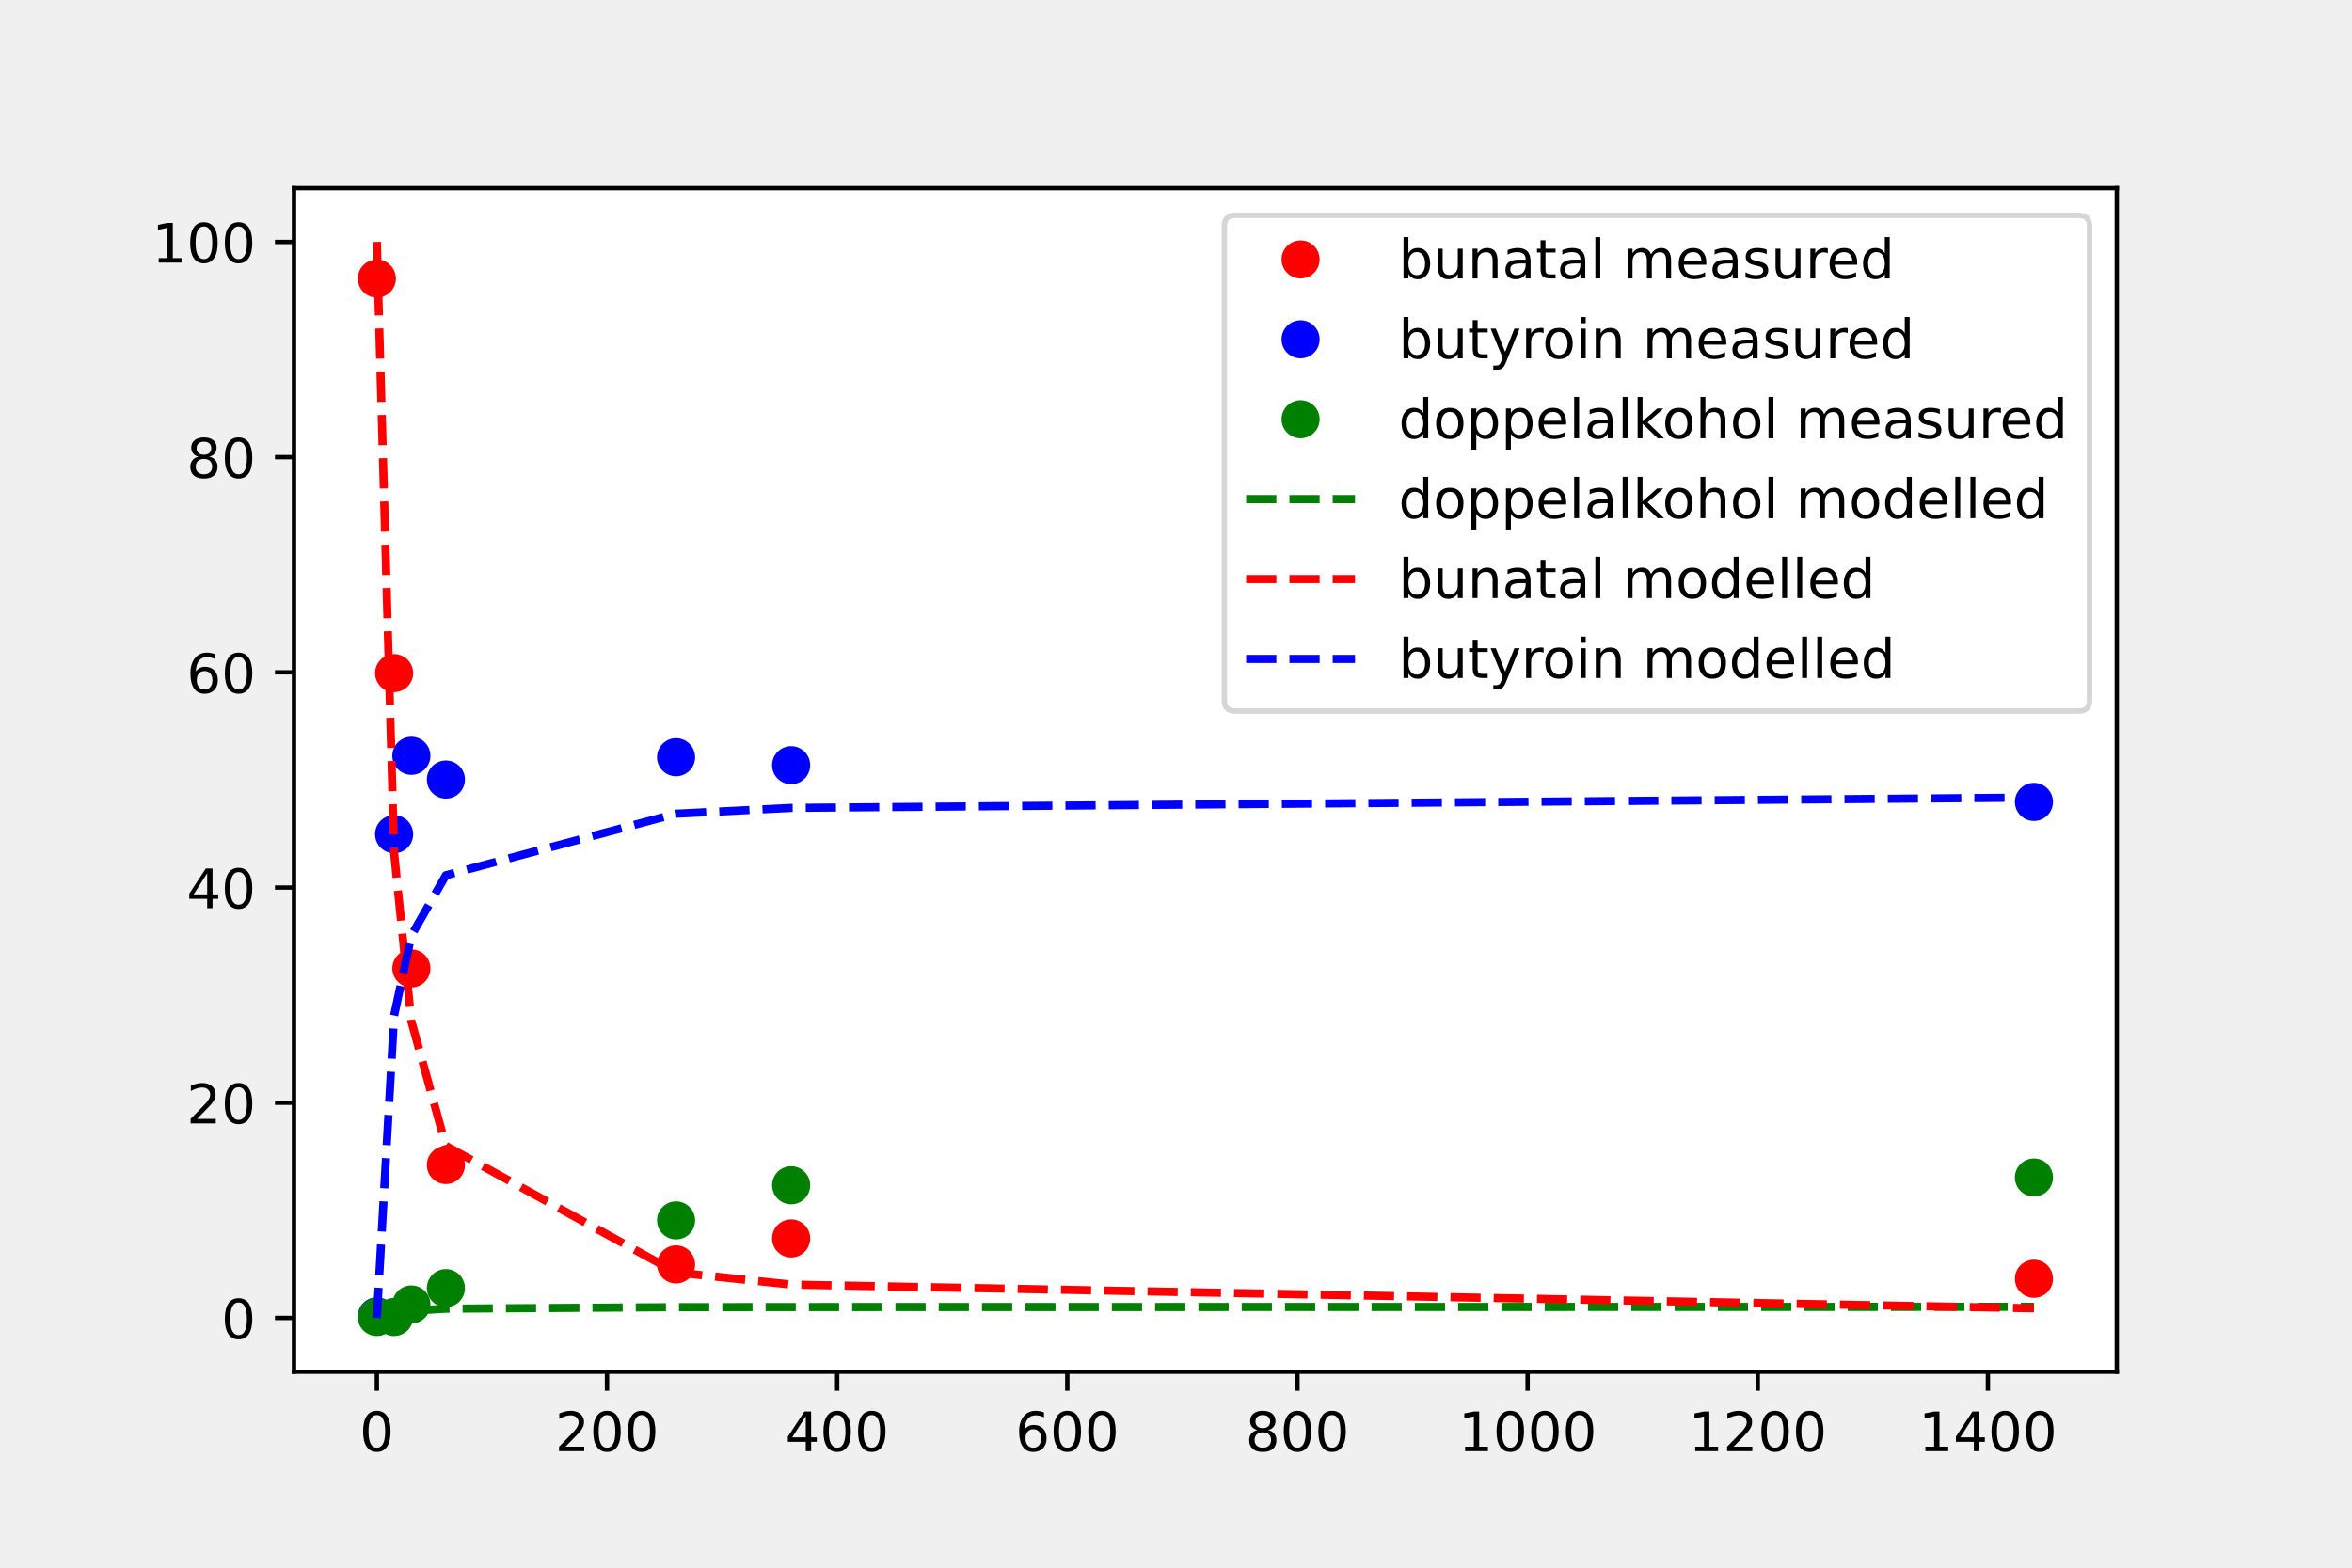
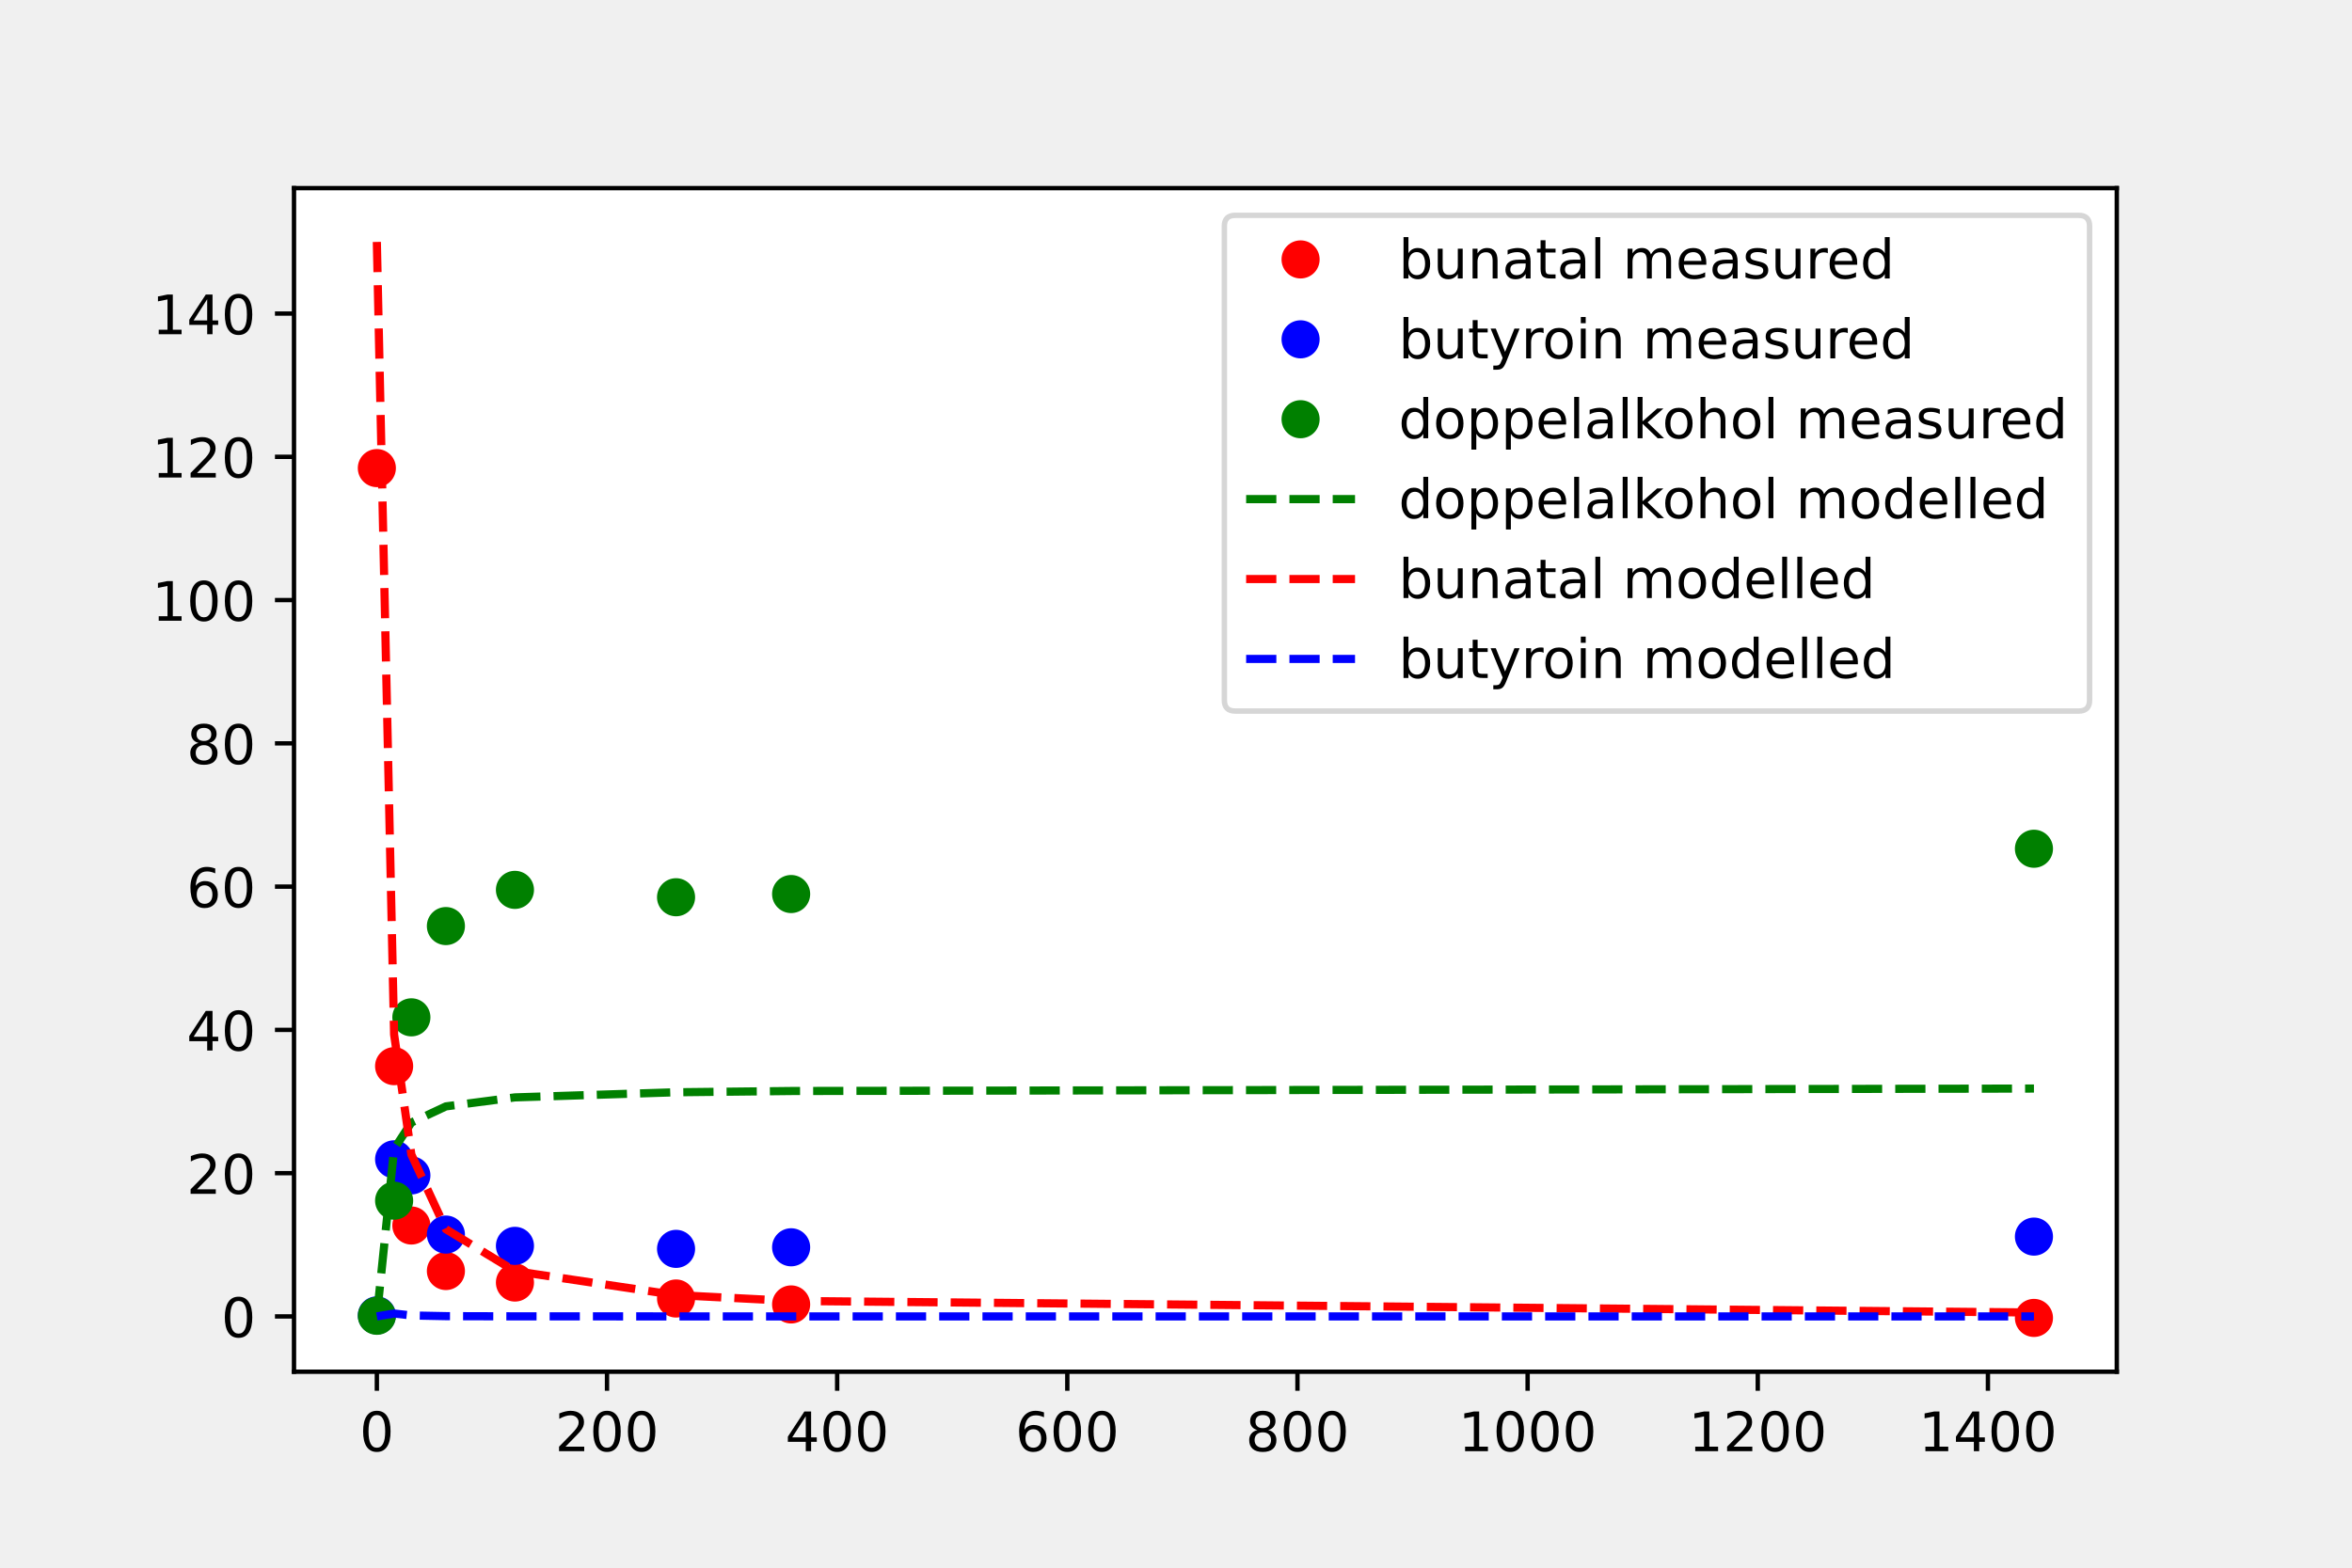
<svg xmlns="http://www.w3.org/2000/svg" xmlns:xlink="http://www.w3.org/1999/xlink" height="288pt" version="1.1" viewBox="0 0 432 288" width="432pt">
  <defs>
    <style type="text/css">*{stroke-linecap:butt;stroke-linejoin:round;}</style>
  </defs>
  <g id="figure_1">
    <g id="patch_1">
      <path d="M 0 288  L 432 288  L 432 0  L 0 0  z " style="fill:none;" />
    </g>
    <g id="axes_1">
      <g id="patch_2">
        <path d="M 54 252  L 388.8 252  L 388.8 34.56  L 54 34.56  z " style="fill:#ffffff;" />
      </g>
      <g id="matplotlib.axis_1">
        <g id="xtick_1">
          <g id="line2d_1">
            <defs>
-               <path d="M 0 0  L 0 3.5  " id="m6f2bccfc2b" style="stroke:#000000;stroke-width:0.8;" />
+               <path d="M 0 0  L 0 3.5  " id="me5d58ea5d2" style="stroke:#000000;stroke-width:0.8;" />
            </defs>
            <g>
-               <use style="stroke:#000000;stroke-width:0.8;" x="69.218" xlink:href="#m6f2bccfc2b" y="252" />
+               <use style="stroke:#000000;stroke-width:0.8;" x="69.218" xlink:href="#me5d58ea5d2" y="252" />
            </g>
          </g>
          <g id="text_1">
            <g transform="translate(66.03693 266.5984)scale(0.1 -0.1)">
              <defs>
                <path d="M 2034 4250  Q 1547 4250 1301 3770  Q 1056 3291 1056 2328  Q 1056 1369 1301 889  Q 1547 409 2034 409  Q 2525 409 2770 889  Q 3016 1369 3016 2328  Q 3016 3291 2770 3770  Q 2525 4250 2034 4250  z M 2034 4750  Q 2819 4750 3233 4129  Q 3647 3509 3647 2328  Q 3647 1150 3233 529  Q 2819 -91 2034 -91  Q 1250 -91 836 529  Q 422 1150 422 2328  Q 422 3509 836 4129  Q 1250 4750 2034 4750  z " id="DejaVuSans-30" transform="scale(0.015625)" />
              </defs>
              <use xlink:href="#DejaVuSans-30" />
            </g>
          </g>
        </g>
        <g id="xtick_2">
          <g id="line2d_2">
            <g>
-               <use style="stroke:#000000;stroke-width:0.8;" x="111.491" xlink:href="#m6f2bccfc2b" y="252" />
+               <use style="stroke:#000000;stroke-width:0.8;" x="111.491" xlink:href="#me5d58ea5d2" y="252" />
            </g>
          </g>
          <g id="text_2">
            <g transform="translate(101.9472 266.5984)scale(0.1 -0.1)">
              <defs>
                <path d="M 1228 531  L 3431 531  L 3431 0  L 469 0  L 469 531  Q 828 903 1448 1529  Q 2069 2156 2228 2338  Q 2531 2678 2651 2914  Q 2772 3150 2772 3378  Q 2772 3750 2511 3984  Q 2250 4219 1831 4219  Q 1534 4219 1204 4116  Q 875 4013 500 3803  L 500 4441  Q 881 4594 1212 4672  Q 1544 4750 1819 4750  Q 2544 4750 2975 4387  Q 3406 4025 3406 3419  Q 3406 3131 3298 2873  Q 3191 2616 2906 2266  Q 2828 2175 2409 1742  Q 1991 1309 1228 531  z " id="DejaVuSans-32" transform="scale(0.015625)" />
              </defs>
              <use xlink:href="#DejaVuSans-32" />
              <use x="63.623" xlink:href="#DejaVuSans-30" />
              <use x="127.246" xlink:href="#DejaVuSans-30" />
            </g>
          </g>
        </g>
        <g id="xtick_3">
          <g id="line2d_3">
            <g>
-               <use style="stroke:#000000;stroke-width:0.8;" x="153.764" xlink:href="#m6f2bccfc2b" y="252" />
+               <use style="stroke:#000000;stroke-width:0.8;" x="153.764" xlink:href="#me5d58ea5d2" y="252" />
            </g>
          </g>
          <g id="text_3">
            <g transform="translate(144.2199 266.5984)scale(0.1 -0.1)">
              <defs>
                <path d="M 2419 4116  L 825 1625  L 2419 1625  L 2419 4116  z M 2253 4666  L 3047 4666  L 3047 1625  L 3713 1625  L 3713 1100  L 3047 1100  L 3047 0  L 2419 0  L 2419 1100  L 313 1100  L 313 1709  L 2253 4666  z " id="DejaVuSans-34" transform="scale(0.015625)" />
              </defs>
              <use xlink:href="#DejaVuSans-34" />
              <use x="63.623" xlink:href="#DejaVuSans-30" />
              <use x="127.246" xlink:href="#DejaVuSans-30" />
            </g>
          </g>
        </g>
        <g id="xtick_4">
          <g id="line2d_4">
            <g>
-               <use style="stroke:#000000;stroke-width:0.8;" x="196.036" xlink:href="#m6f2bccfc2b" y="252" />
+               <use style="stroke:#000000;stroke-width:0.8;" x="196.036" xlink:href="#me5d58ea5d2" y="252" />
            </g>
          </g>
          <g id="text_4">
            <g transform="translate(186.4926 266.5984)scale(0.1 -0.1)">
              <defs>
                <path d="M 2113 2584  Q 1688 2584 1439 2293  Q 1191 2003 1191 1497  Q 1191 994 1439 701  Q 1688 409 2113 409  Q 2538 409 2786 701  Q 3034 994 3034 1497  Q 3034 2003 2786 2293  Q 2538 2584 2113 2584  z M 3366 4563  L 3366 3988  Q 3128 4100 2886 4159  Q 2644 4219 2406 4219  Q 1781 4219 1451 3797  Q 1122 3375 1075 2522  Q 1259 2794 1537 2939  Q 1816 3084 2150 3084  Q 2853 3084 3261 2657  Q 3669 2231 3669 1497  Q 3669 778 3244 343  Q 2819 -91 2113 -91  Q 1303 -91 875 529  Q 447 1150 447 2328  Q 447 3434 972 4092  Q 1497 4750 2381 4750  Q 2619 4750 2861 4703  Q 3103 4656 3366 4563  z " id="DejaVuSans-36" transform="scale(0.015625)" />
              </defs>
              <use xlink:href="#DejaVuSans-36" />
              <use x="63.623" xlink:href="#DejaVuSans-30" />
              <use x="127.246" xlink:href="#DejaVuSans-30" />
            </g>
          </g>
        </g>
        <g id="xtick_5">
          <g id="line2d_5">
            <g>
-               <use style="stroke:#000000;stroke-width:0.8;" x="238.309" xlink:href="#m6f2bccfc2b" y="252" />
+               <use style="stroke:#000000;stroke-width:0.8;" x="238.309" xlink:href="#me5d58ea5d2" y="252" />
            </g>
          </g>
          <g id="text_5">
            <g transform="translate(228.7653 266.5984)scale(0.1 -0.1)">
              <defs>
                <path d="M 2034 2216  Q 1584 2216 1326 1975  Q 1069 1734 1069 1313  Q 1069 891 1326 650  Q 1584 409 2034 409  Q 2484 409 2743 651  Q 3003 894 3003 1313  Q 3003 1734 2745 1975  Q 2488 2216 2034 2216  z M 1403 2484  Q 997 2584 770 2862  Q 544 3141 544 3541  Q 544 4100 942 4425  Q 1341 4750 2034 4750  Q 2731 4750 3128 4425  Q 3525 4100 3525 3541  Q 3525 3141 3298 2862  Q 3072 2584 2669 2484  Q 3125 2378 3379 2068  Q 3634 1759 3634 1313  Q 3634 634 3220 271  Q 2806 -91 2034 -91  Q 1263 -91 848 271  Q 434 634 434 1313  Q 434 1759 690 2068  Q 947 2378 1403 2484  z M 1172 3481  Q 1172 3119 1398 2916  Q 1625 2713 2034 2713  Q 2441 2713 2670 2916  Q 2900 3119 2900 3481  Q 2900 3844 2670 4047  Q 2441 4250 2034 4250  Q 1625 4250 1398 4047  Q 1172 3844 1172 3481  z " id="DejaVuSans-38" transform="scale(0.015625)" />
              </defs>
              <use xlink:href="#DejaVuSans-38" />
              <use x="63.623" xlink:href="#DejaVuSans-30" />
              <use x="127.246" xlink:href="#DejaVuSans-30" />
            </g>
          </g>
        </g>
        <g id="xtick_6">
          <g id="line2d_6">
            <g>
-               <use style="stroke:#000000;stroke-width:0.8;" x="280.582" xlink:href="#m6f2bccfc2b" y="252" />
+               <use style="stroke:#000000;stroke-width:0.8;" x="280.582" xlink:href="#me5d58ea5d2" y="252" />
            </g>
          </g>
          <g id="text_6">
            <g transform="translate(267.8568 266.5984)scale(0.1 -0.1)">
              <defs>
                <path d="M 794 531  L 1825 531  L 1825 4091  L 703 3866  L 703 4441  L 1819 4666  L 2450 4666  L 2450 531  L 3481 531  L 3481 0  L 794 0  L 794 531  z " id="DejaVuSans-31" transform="scale(0.015625)" />
              </defs>
              <use xlink:href="#DejaVuSans-31" />
              <use x="63.623" xlink:href="#DejaVuSans-30" />
              <use x="127.246" xlink:href="#DejaVuSans-30" />
              <use x="190.869" xlink:href="#DejaVuSans-30" />
            </g>
          </g>
        </g>
        <g id="xtick_7">
          <g id="line2d_7">
            <g>
-               <use style="stroke:#000000;stroke-width:0.8;" x="322.855" xlink:href="#m6f2bccfc2b" y="252" />
+               <use style="stroke:#000000;stroke-width:0.8;" x="322.855" xlink:href="#me5d58ea5d2" y="252" />
            </g>
          </g>
          <g id="text_7">
            <g transform="translate(310.1295 266.5984)scale(0.1 -0.1)">
              <use xlink:href="#DejaVuSans-31" />
              <use x="63.623" xlink:href="#DejaVuSans-32" />
              <use x="127.246" xlink:href="#DejaVuSans-30" />
              <use x="190.869" xlink:href="#DejaVuSans-30" />
            </g>
          </g>
        </g>
        <g id="xtick_8">
          <g id="line2d_8">
            <g>
-               <use style="stroke:#000000;stroke-width:0.8;" x="365.127" xlink:href="#m6f2bccfc2b" y="252" />
+               <use style="stroke:#000000;stroke-width:0.8;" x="365.127" xlink:href="#me5d58ea5d2" y="252" />
            </g>
          </g>
          <g id="text_8">
            <g transform="translate(352.4023 266.5984)scale(0.1 -0.1)">
              <use xlink:href="#DejaVuSans-31" />
              <use x="63.623" xlink:href="#DejaVuSans-34" />
              <use x="127.246" xlink:href="#DejaVuSans-30" />
              <use x="190.869" xlink:href="#DejaVuSans-30" />
            </g>
          </g>
        </g>
      </g>
      <g id="matplotlib.axis_2">
        <g id="ytick_1">
          <g id="line2d_9">
            <defs>
-               <path d="M 0 0  L -3.5 0  " id="m88d204847e" style="stroke:#000000;stroke-width:0.8;" />
+               <path d="M 0 0  L -3.5 0  " id="mf58141382c" style="stroke:#000000;stroke-width:0.8;" />
            </defs>
            <g>
-               <use style="stroke:#000000;stroke-width:0.8;" x="54" xlink:href="#m88d204847e" y="242.116" />
+               <use style="stroke:#000000;stroke-width:0.8;" x="54" xlink:href="#mf58141382c" y="241.839" />
            </g>
          </g>
          <g id="text_9">
-             <g transform="translate(40.6375 245.9156)scale(0.1 -0.1)">
+             <g transform="translate(40.6375 245.6383)scale(0.1 -0.1)">
              <use xlink:href="#DejaVuSans-30" />
            </g>
          </g>
        </g>
        <g id="ytick_2">
          <g id="line2d_10">
            <g>
-               <use style="stroke:#000000;stroke-width:0.8;" x="54" xlink:href="#m88d204847e" y="202.582" />
+               <use style="stroke:#000000;stroke-width:0.8;" x="54" xlink:href="#mf58141382c" y="215.52" />
            </g>
          </g>
          <g id="text_10">
-             <g transform="translate(34.275 206.381)scale(0.1 -0.1)">
+             <g transform="translate(34.275 219.3189)scale(0.1 -0.1)">
              <use xlink:href="#DejaVuSans-32" />
              <use x="63.623" xlink:href="#DejaVuSans-30" />
            </g>
          </g>
        </g>
        <g id="ytick_3">
          <g id="line2d_11">
            <g>
-               <use style="stroke:#000000;stroke-width:0.8;" x="54" xlink:href="#m88d204847e" y="163.047" />
+               <use style="stroke:#000000;stroke-width:0.8;" x="54" xlink:href="#mf58141382c" y="189.2" />
            </g>
          </g>
          <g id="text_11">
-             <g transform="translate(34.275 166.8465)scale(0.1 -0.1)">
+             <g transform="translate(34.275 192.9995)scale(0.1 -0.1)">
              <use xlink:href="#DejaVuSans-34" />
              <use x="63.623" xlink:href="#DejaVuSans-30" />
            </g>
          </g>
        </g>
        <g id="ytick_4">
          <g id="line2d_12">
            <g>
-               <use style="stroke:#000000;stroke-width:0.8;" x="54" xlink:href="#m88d204847e" y="123.513" />
+               <use style="stroke:#000000;stroke-width:0.8;" x="54" xlink:href="#mf58141382c" y="162.881" />
            </g>
          </g>
          <g id="text_12">
-             <g transform="translate(34.275 127.3119)scale(0.1 -0.1)">
+             <g transform="translate(34.275 166.6801)scale(0.1 -0.1)">
              <use xlink:href="#DejaVuSans-36" />
              <use x="63.623" xlink:href="#DejaVuSans-30" />
            </g>
          </g>
        </g>
        <g id="ytick_5">
          <g id="line2d_13">
            <g>
-               <use style="stroke:#000000;stroke-width:0.8;" x="54" xlink:href="#m88d204847e" y="83.978" />
+               <use style="stroke:#000000;stroke-width:0.8;" x="54" xlink:href="#mf58141382c" y="136.562" />
            </g>
          </g>
          <g id="text_13">
-             <g transform="translate(34.275 87.7774)scale(0.1 -0.1)">
+             <g transform="translate(34.275 140.3607)scale(0.1 -0.1)">
              <use xlink:href="#DejaVuSans-38" />
              <use x="63.623" xlink:href="#DejaVuSans-30" />
            </g>
          </g>
        </g>
        <g id="ytick_6">
          <g id="line2d_14">
            <g>
-               <use style="stroke:#000000;stroke-width:0.8;" x="54" xlink:href="#m88d204847e" y="44.444" />
+               <use style="stroke:#000000;stroke-width:0.8;" x="54" xlink:href="#mf58141382c" y="110.242" />
            </g>
          </g>
          <g id="text_14">
-             <g transform="translate(27.9125 48.24285)scale(0.1 -0.1)">
+             <g transform="translate(27.9125 114.0413)scale(0.1 -0.1)">
              <use xlink:href="#DejaVuSans-31" />
              <use x="63.623" xlink:href="#DejaVuSans-30" />
              <use x="127.246" xlink:href="#DejaVuSans-30" />
            </g>
          </g>
        </g>
-       </g>
-       <g id="line2d_15">
-         <defs>
-           <path d="M 0 3  C 0.796 3 1.559 2.684 2.121 2.121  C 2.684 1.559 3 0.796 3 0  C 3 -0.796 2.684 -1.559 2.121 -2.121  C 1.559 -2.684 0.796 -3 0 -3  C -0.796 -3 -1.559 -2.684 -2.121 -2.121  C -2.684 -1.559 -3 -0.796 -3 0  C -3 0.796 -2.684 1.559 -2.121 2.121  C -1.559 2.684 -0.796 3 0 3  z " id="md580dfefe7" style="stroke:#ff0000;" />
-         </defs>
-         <g clip-path="url(#p9378d4f6cc)">
-           <use style="fill:#ff0000;stroke:#ff0000;" x="69.218" xlink:href="#md580dfefe7" y="51.176" />
-           <use style="fill:#ff0000;stroke:#ff0000;" x="72.389" xlink:href="#md580dfefe7" y="123.656" />
-           <use style="fill:#ff0000;stroke:#ff0000;" x="75.559" xlink:href="#md580dfefe7" y="177.905" />
-           <use style="fill:#ff0000;stroke:#ff0000;" x="81.9" xlink:href="#md580dfefe7" y="214.026" />
-           <use style="fill:#ff0000;stroke:#ff0000;" x="124.173" xlink:href="#md580dfefe7" y="232.291" />
-           <use style="fill:#ff0000;stroke:#ff0000;" x="145.309" xlink:href="#md580dfefe7" y="227.511" />
-           <use style="fill:#ff0000;stroke:#ff0000;" x="373.582" xlink:href="#md580dfefe7" y="234.92" />
-         </g>
-       </g>
-       <g id="line2d_16">
-         <defs>
-           <path d="M 0 3  C 0.796 3 1.559 2.684 2.121 2.121  C 2.684 1.559 3 0.796 3 0  C 3 -0.796 2.684 -1.559 2.121 -2.121  C 1.559 -2.684 0.796 -3 0 -3  C -0.796 -3 -1.559 -2.684 -2.121 -2.121  C -2.684 -1.559 -3 -0.796 -3 0  C -3 0.796 -2.684 1.559 -2.121 2.121  C -1.559 2.684 -0.796 3 0 3  z " id="mea32836a15" style="stroke:#0000ff;" />
-         </defs>
-         <g clip-path="url(#p9378d4f6cc)">
-           <use style="fill:#0000ff;stroke:#0000ff;" x="69.218" xlink:href="#mea32836a15" y="241.826" />
-           <use style="fill:#0000ff;stroke:#0000ff;" x="72.389" xlink:href="#mea32836a15" y="153.25" />
-           <use style="fill:#0000ff;stroke:#0000ff;" x="75.559" xlink:href="#mea32836a15" y="138.848" />
-           <use style="fill:#0000ff;stroke:#0000ff;" x="81.9" xlink:href="#mea32836a15" y="143.209" />
-           <use style="fill:#0000ff;stroke:#0000ff;" x="124.173" xlink:href="#mea32836a15" y="139.11" />
-           <use style="fill:#0000ff;stroke:#0000ff;" x="145.309" xlink:href="#mea32836a15" y="140.571" />
-           <use style="fill:#0000ff;stroke:#0000ff;" x="373.582" xlink:href="#mea32836a15" y="147.321" />
+         <g id="ytick_7">
+           <g id="line2d_15">
+             <g>
+               <use style="stroke:#000000;stroke-width:0.8;" x="54" xlink:href="#mf58141382c" y="83.923" />
+             </g>
+           </g>
+           <g id="text_15">
+             <g transform="translate(27.9125 87.72194)scale(0.1 -0.1)">
+               <use xlink:href="#DejaVuSans-31" />
+               <use x="63.623" xlink:href="#DejaVuSans-32" />
+               <use x="127.246" xlink:href="#DejaVuSans-30" />
+             </g>
+           </g>
+         </g>
+         <g id="ytick_8">
+           <g id="line2d_16">
+             <g>
+               <use style="stroke:#000000;stroke-width:0.8;" x="54" xlink:href="#mf58141382c" y="57.603" />
+             </g>
+           </g>
+           <g id="text_16">
+             <g transform="translate(27.9125 61.40255)scale(0.1 -0.1)">
+               <use xlink:href="#DejaVuSans-31" />
+               <use x="63.623" xlink:href="#DejaVuSans-34" />
+               <use x="127.246" xlink:href="#DejaVuSans-30" />
+             </g>
+           </g>
        </g>
      </g>
      <g id="line2d_17">
        <defs>
-           <path d="M 0 3  C 0.796 3 1.559 2.684 2.121 2.121  C 2.684 1.559 3 0.796 3 0  C 3 -0.796 2.684 -1.559 2.121 -2.121  C 1.559 -2.684 0.796 -3 0 -3  C -0.796 -3 -1.559 -2.684 -2.121 -2.121  C -2.684 -1.559 -3 -0.796 -3 0  C -3 0.796 -2.684 1.559 -2.121 2.121  C -1.559 2.684 -0.796 3 0 3  z " id="m68fa9213d2" style="stroke:#008000;" />
+           <path d="M 0 3  C 0.796 3 1.559 2.684 2.121 2.121  C 2.684 1.559 3 0.796 3 0  C 3 -0.796 2.684 -1.559 2.121 -2.121  C 1.559 -2.684 0.796 -3 0 -3  C -0.796 -3 -1.559 -2.684 -2.121 -2.121  C -2.684 -1.559 -3 -0.796 -3 0  C -3 0.796 -2.684 1.559 -2.121 2.121  C -1.559 2.684 -0.796 3 0 3  z " id="m2222b7e1f3" style="stroke:#ff0000;" />
        </defs>
-         <g clip-path="url(#p9378d4f6cc)">
-           <use style="fill:#008000;stroke:#008000;" x="69.218" xlink:href="#m68fa9213d2" y="241.944" />
-           <use style="fill:#008000;stroke:#008000;" x="72.389" xlink:href="#m68fa9213d2" y="241.944" />
-           <use style="fill:#008000;stroke:#008000;" x="75.559" xlink:href="#m68fa9213d2" y="239.641" />
-           <use style="fill:#008000;stroke:#008000;" x="81.9" xlink:href="#m68fa9213d2" y="236.64" />
-           <use style="fill:#008000;stroke:#008000;" x="124.173" xlink:href="#m68fa9213d2" y="224.201" />
-           <use style="fill:#008000;stroke:#008000;" x="145.309" xlink:href="#m68fa9213d2" y="217.746" />
-           <use style="fill:#008000;stroke:#008000;" x="373.582" xlink:href="#m68fa9213d2" y="216.317" />
+         <g clip-path="url(#pb1a89ca580)">
+           <use style="fill:#ff0000;stroke:#ff0000;" x="69.218" xlink:href="#m2222b7e1f3" y="85.996" />
+           <use style="fill:#ff0000;stroke:#ff0000;" x="72.389" xlink:href="#m2222b7e1f3" y="195.864" />
+           <use style="fill:#ff0000;stroke:#ff0000;" x="75.559" xlink:href="#m2222b7e1f3" y="225.138" />
+           <use style="fill:#ff0000;stroke:#ff0000;" x="81.9" xlink:href="#m2222b7e1f3" y="233.502" />
+           <use style="fill:#ff0000;stroke:#ff0000;" x="94.582" xlink:href="#m2222b7e1f3" y="235.616" />
+           <use style="fill:#ff0000;stroke:#ff0000;" x="124.173" xlink:href="#m2222b7e1f3" y="238.548" />
+           <use style="fill:#ff0000;stroke:#ff0000;" x="145.309" xlink:href="#m2222b7e1f3" y="239.639" />
+           <use style="fill:#ff0000;stroke:#ff0000;" x="373.582" xlink:href="#m2222b7e1f3" y="242.116" />
        </g>
      </g>
      <g id="line2d_18">
-         <path clip-path="url(#p9378d4f6cc)" d="M 69.218 242.116  L 72.389 241.534  L 75.559 240.788  L 81.9 240.421  L 124.173 240.142  L 145.309 240.119  L 373.582 240.077  " style="fill:none;stroke:#008000;stroke-dasharray:5.55,2.4;stroke-dashoffset:0;stroke-width:1.5;" />
+         <defs>
+           <path d="M 0 3  C 0.796 3 1.559 2.684 2.121 2.121  C 2.684 1.559 3 0.796 3 0  C 3 -0.796 2.684 -1.559 2.121 -2.121  C 1.559 -2.684 0.796 -3 0 -3  C -0.796 -3 -1.559 -2.684 -2.121 -2.121  C -2.684 -1.559 -3 -0.796 -3 0  C -3 0.796 -2.684 1.559 -2.121 2.121  C -1.559 2.684 -0.796 3 0 3  z " id="mc1941855d6" style="stroke:#0000ff;" />
+         </defs>
+         <g clip-path="url(#pb1a89ca580)">
+           <use style="fill:#0000ff;stroke:#0000ff;" x="69.218" xlink:href="#mc1941855d6" y="241.646" />
+           <use style="fill:#0000ff;stroke:#0000ff;" x="72.389" xlink:href="#mc1941855d6" y="212.977" />
+           <use style="fill:#0000ff;stroke:#0000ff;" x="75.559" xlink:href="#mc1941855d6" y="215.935" />
+           <use style="fill:#0000ff;stroke:#0000ff;" x="81.9" xlink:href="#mc1941855d6" y="226.805" />
+           <use style="fill:#0000ff;stroke:#0000ff;" x="94.582" xlink:href="#mc1941855d6" y="228.878" />
+           <use style="fill:#0000ff;stroke:#0000ff;" x="124.173" xlink:href="#mc1941855d6" y="229.431" />
+           <use style="fill:#0000ff;stroke:#0000ff;" x="145.309" xlink:href="#mc1941855d6" y="229.139" />
+           <use style="fill:#0000ff;stroke:#0000ff;" x="373.582" xlink:href="#mc1941855d6" y="227.177" />
+         </g>
      </g>
      <g id="line2d_19">
-         <path clip-path="url(#p9378d4f6cc)" d="M 69.218 44.444  L 72.389 156.69  L 75.559 187.627  L 81.9 210.511  L 124.173 233.764  L 145.309 235.987  L 373.582 240.349  " style="fill:none;stroke:#ff0000;stroke-dasharray:5.55,2.4;stroke-dashoffset:0;stroke-width:1.5;" />
+         <defs>
+           <path d="M 0 3  C 0.796 3 1.559 2.684 2.121 2.121  C 2.684 1.559 3 0.796 3 0  C 3 -0.796 2.684 -1.559 2.121 -2.121  C 1.559 -2.684 0.796 -3 0 -3  C -0.796 -3 -1.559 -2.684 -2.121 -2.121  C -2.684 -1.559 -3 -0.796 -3 0  C -3 0.796 -2.684 1.559 -2.121 2.121  C -1.559 2.684 -0.796 3 0 3  z " id="mf0e53f026e" style="stroke:#008000;" />
+         </defs>
+         <g clip-path="url(#pb1a89ca580)">
+           <use style="fill:#008000;stroke:#008000;" x="69.218" xlink:href="#mf0e53f026e" y="241.724" />
+           <use style="fill:#008000;stroke:#008000;" x="72.389" xlink:href="#mf0e53f026e" y="220.578" />
+           <use style="fill:#008000;stroke:#008000;" x="75.559" xlink:href="#mf0e53f026e" y="186.895" />
+           <use style="fill:#008000;stroke:#008000;" x="81.9" xlink:href="#mf0e53f026e" y="170.129" />
+           <use style="fill:#008000;stroke:#008000;" x="94.582" xlink:href="#mf0e53f026e" y="163.478" />
+           <use style="fill:#008000;stroke:#008000;" x="124.173" xlink:href="#mf0e53f026e" y="164.833" />
+           <use style="fill:#008000;stroke:#008000;" x="145.309" xlink:href="#mf0e53f026e" y="164.244" />
+           <use style="fill:#008000;stroke:#008000;" x="373.582" xlink:href="#mf0e53f026e" y="155.923" />
+         </g>
      </g>
      <g id="line2d_20">
-         <path clip-path="url(#p9378d4f6cc)" d="M 69.218 242.116  L 72.389 186.577  L 75.559 171.857  L 81.9 160.787  L 124.173 149.482  L 145.309 148.416  L 373.582 146.519  " style="fill:none;stroke:#0000ff;stroke-dasharray:5.55,2.4;stroke-dashoffset:0;stroke-width:1.5;" />
+         <path clip-path="url(#pb1a89ca580)" d="M 69.218 241.839  L 72.389 211.072  L 75.559 206.226  L 81.9 203.255  L 94.582 201.601  L 124.173 200.659  L 145.309 200.43  L 373.582 199.979  " style="fill:none;stroke:#008000;stroke-dasharray:5.55,2.4;stroke-dashoffset:0;stroke-width:1.5;" />
+       </g>
+       <g id="line2d_21">
+         <path clip-path="url(#pb1a89ca580)" d="M 69.218 44.444  L 72.389 190.055  L 75.559 212.104  L 81.9 225.817  L 94.582 233.516  L 124.173 237.919  L 145.309 238.994  L 373.582 241.12  " style="fill:none;stroke:#ff0000;stroke-dasharray:5.55,2.4;stroke-dashoffset:0;stroke-width:1.5;" />
+       </g>
+       <g id="line2d_22">
+         <path clip-path="url(#pb1a89ca580)" d="M 69.218 241.839  L 72.389 241.306  L 75.559 241.665  L 81.9 241.789  L 94.582 241.826  L 124.173 241.836  L 145.309 241.838  L 373.582 241.839  " style="fill:none;stroke:#0000ff;stroke-dasharray:5.55,2.4;stroke-dashoffset:0;stroke-width:1.5;" />
      </g>
      <g id="patch_3">
        <path d="M 54 252  L 54 34.56  " style="fill:none;stroke:#000000;stroke-linecap:square;stroke-linejoin:miter;stroke-width:0.8;" />
      </g>
      <g id="patch_4">
        <path d="M 388.8 252  L 388.8 34.56  " style="fill:none;stroke:#000000;stroke-linecap:square;stroke-linejoin:miter;stroke-width:0.8;" />
      </g>
      <g id="patch_5">
        <path d="M 54 252  L 388.8 252  " style="fill:none;stroke:#000000;stroke-linecap:square;stroke-linejoin:miter;stroke-width:0.8;" />
      </g>
      <g id="patch_6">
        <path d="M 54 34.56  L 388.8 34.56  " style="fill:none;stroke:#000000;stroke-linecap:square;stroke-linejoin:miter;stroke-width:0.8;" />
      </g>
      <g id="legend_1">
        <g id="patch_7">
          <path d="M 226.883 130.629  L 381.8 130.629  Q 383.8 130.629 383.8 128.629  L 383.8 41.56  Q 383.8 39.56 381.8 39.56  L 226.883 39.56  Q 224.883 39.56 224.883 41.56  L 224.883 128.629  Q 224.883 130.629 226.883 130.629  z " style="fill:#ffffff;opacity:0.8;stroke:#cccccc;stroke-linejoin:miter;" />
        </g>
-         <g id="line2d_21" />
-         <g id="line2d_22">
+         <g id="line2d_23" />
+         <g id="line2d_24">
          <g>
-             <use style="fill:#ff0000;stroke:#ff0000;" x="238.883" xlink:href="#md580dfefe7" y="47.658" />
-           </g>
-         </g>
-         <g id="text_15">
+             <use style="fill:#ff0000;stroke:#ff0000;" x="238.883" xlink:href="#m2222b7e1f3" y="47.658" />
+           </g>
+         </g>
+         <g id="text_17">
          <g transform="translate(256.8828 51.15844)scale(0.1 -0.1)">
            <defs>
              <path d="M 3116 1747  Q 3116 2381 2855 2742  Q 2594 3103 2138 3103  Q 1681 3103 1420 2742  Q 1159 2381 1159 1747  Q 1159 1113 1420 752  Q 1681 391 2138 391  Q 2594 391 2855 752  Q 3116 1113 3116 1747  z M 1159 2969  Q 1341 3281 1617 3432  Q 1894 3584 2278 3584  Q 2916 3584 3314 3078  Q 3713 2572 3713 1747  Q 3713 922 3314 415  Q 2916 -91 2278 -91  Q 1894 -91 1617 61  Q 1341 213 1159 525  L 1159 0  L 581 0  L 581 4863  L 1159 4863  L 1159 2969  z " id="DejaVuSans-62" transform="scale(0.015625)" />
              <path d="M 544 1381  L 544 3500  L 1119 3500  L 1119 1403  Q 1119 906 1312 657  Q 1506 409 1894 409  Q 2359 409 2629 706  Q 2900 1003 2900 1516  L 2900 3500  L 3475 3500  L 3475 0  L 2900 0  L 2900 538  Q 2691 219 2414 64  Q 2138 -91 1772 -91  Q 1169 -91 856 284  Q 544 659 544 1381  z M 1991 3584  L 1991 3584  z " id="DejaVuSans-75" transform="scale(0.015625)" />
              <path d="M 3513 2113  L 3513 0  L 2938 0  L 2938 2094  Q 2938 2591 2744 2837  Q 2550 3084 2163 3084  Q 1697 3084 1428 2787  Q 1159 2491 1159 1978  L 1159 0  L 581 0  L 581 3500  L 1159 3500  L 1159 2956  Q 1366 3272 1645 3428  Q 1925 3584 2291 3584  Q 2894 3584 3203 3211  Q 3513 2838 3513 2113  z " id="DejaVuSans-6e" transform="scale(0.015625)" />
              <path d="M 2194 1759  Q 1497 1759 1228 1600  Q 959 1441 959 1056  Q 959 750 1161 570  Q 1363 391 1709 391  Q 2188 391 2477 730  Q 2766 1069 2766 1631  L 2766 1759  L 2194 1759  z M 3341 1997  L 3341 0  L 2766 0  L 2766 531  Q 2569 213 2275 61  Q 1981 -91 1556 -91  Q 1019 -91 701 211  Q 384 513 384 1019  Q 384 1609 779 1909  Q 1175 2209 1959 2209  L 2766 2209  L 2766 2266  Q 2766 2663 2505 2880  Q 2244 3097 1772 3097  Q 1472 3097 1187 3025  Q 903 2953 641 2809  L 641 3341  Q 956 3463 1253 3523  Q 1550 3584 1831 3584  Q 2591 3584 2966 3190  Q 3341 2797 3341 1997  z " id="DejaVuSans-61" transform="scale(0.015625)" />
              <path d="M 1172 4494  L 1172 3500  L 2356 3500  L 2356 3053  L 1172 3053  L 1172 1153  Q 1172 725 1289 603  Q 1406 481 1766 481  L 2356 481  L 2356 0  L 1766 0  Q 1100 0 847 248  Q 594 497 594 1153  L 594 3053  L 172 3053  L 172 3500  L 594 3500  L 594 4494  L 1172 4494  z " id="DejaVuSans-74" transform="scale(0.015625)" />
              <path d="M 603 4863  L 1178 4863  L 1178 0  L 603 0  L 603 4863  z " id="DejaVuSans-6c" transform="scale(0.015625)" />
              <path id="DejaVuSans-20" transform="scale(0.015625)" />
              <path d="M 3328 2828  Q 3544 3216 3844 3400  Q 4144 3584 4550 3584  Q 5097 3584 5394 3201  Q 5691 2819 5691 2113  L 5691 0  L 5113 0  L 5113 2094  Q 5113 2597 4934 2840  Q 4756 3084 4391 3084  Q 3944 3084 3684 2787  Q 3425 2491 3425 1978  L 3425 0  L 2847 0  L 2847 2094  Q 2847 2600 2669 2842  Q 2491 3084 2119 3084  Q 1678 3084 1418 2786  Q 1159 2488 1159 1978  L 1159 0  L 581 0  L 581 3500  L 1159 3500  L 1159 2956  Q 1356 3278 1631 3431  Q 1906 3584 2284 3584  Q 2666 3584 2933 3390  Q 3200 3197 3328 2828  z " id="DejaVuSans-6d" transform="scale(0.015625)" />
              <path d="M 3597 1894  L 3597 1613  L 953 1613  Q 991 1019 1311 708  Q 1631 397 2203 397  Q 2534 397 2845 478  Q 3156 559 3463 722  L 3463 178  Q 3153 47 2828 -22  Q 2503 -91 2169 -91  Q 1331 -91 842 396  Q 353 884 353 1716  Q 353 2575 817 3079  Q 1281 3584 2069 3584  Q 2775 3584 3186 3129  Q 3597 2675 3597 1894  z M 3022 2063  Q 3016 2534 2758 2815  Q 2500 3097 2075 3097  Q 1594 3097 1305 2825  Q 1016 2553 972 2059  L 3022 2063  z " id="DejaVuSans-65" transform="scale(0.015625)" />
              <path d="M 2834 3397  L 2834 2853  Q 2591 2978 2328 3040  Q 2066 3103 1784 3103  Q 1356 3103 1142 2972  Q 928 2841 928 2578  Q 928 2378 1081 2264  Q 1234 2150 1697 2047  L 1894 2003  Q 2506 1872 2764 1633  Q 3022 1394 3022 966  Q 3022 478 2636 193  Q 2250 -91 1575 -91  Q 1294 -91 989 -36  Q 684 19 347 128  L 347 722  Q 666 556 975 473  Q 1284 391 1588 391  Q 1994 391 2212 530  Q 2431 669 2431 922  Q 2431 1156 2273 1281  Q 2116 1406 1581 1522  L 1381 1569  Q 847 1681 609 1914  Q 372 2147 372 2553  Q 372 3047 722 3315  Q 1072 3584 1716 3584  Q 2034 3584 2315 3537  Q 2597 3491 2834 3397  z " id="DejaVuSans-73" transform="scale(0.015625)" />
              <path d="M 2631 2963  Q 2534 3019 2420 3045  Q 2306 3072 2169 3072  Q 1681 3072 1420 2755  Q 1159 2438 1159 1844  L 1159 0  L 581 0  L 581 3500  L 1159 3500  L 1159 2956  Q 1341 3275 1631 3429  Q 1922 3584 2338 3584  Q 2397 3584 2469 3576  Q 2541 3569 2628 3553  L 2631 2963  z " id="DejaVuSans-72" transform="scale(0.015625)" />
              <path d="M 2906 2969  L 2906 4863  L 3481 4863  L 3481 0  L 2906 0  L 2906 525  Q 2725 213 2448 61  Q 2172 -91 1784 -91  Q 1150 -91 751 415  Q 353 922 353 1747  Q 353 2572 751 3078  Q 1150 3584 1784 3584  Q 2172 3584 2448 3432  Q 2725 3281 2906 2969  z M 947 1747  Q 947 1113 1208 752  Q 1469 391 1925 391  Q 2381 391 2643 752  Q 2906 1113 2906 1747  Q 2906 2381 2643 2742  Q 2381 3103 1925 3103  Q 1469 3103 1208 2742  Q 947 2381 947 1747  z " id="DejaVuSans-64" transform="scale(0.015625)" />
            </defs>
            <use xlink:href="#DejaVuSans-62" />
            <use x="63.477" xlink:href="#DejaVuSans-75" />
            <use x="126.855" xlink:href="#DejaVuSans-6e" />
            <use x="190.234" xlink:href="#DejaVuSans-61" />
            <use x="251.514" xlink:href="#DejaVuSans-74" />
            <use x="290.723" xlink:href="#DejaVuSans-61" />
            <use x="352.002" xlink:href="#DejaVuSans-6c" />
            <use x="379.785" xlink:href="#DejaVuSans-20" />
            <use x="411.572" xlink:href="#DejaVuSans-6d" />
            <use x="508.984" xlink:href="#DejaVuSans-65" />
            <use x="570.508" xlink:href="#DejaVuSans-61" />
            <use x="631.787" xlink:href="#DejaVuSans-73" />
            <use x="683.887" xlink:href="#DejaVuSans-75" />
            <use x="747.266" xlink:href="#DejaVuSans-72" />
            <use x="786.129" xlink:href="#DejaVuSans-65" />
            <use x="847.652" xlink:href="#DejaVuSans-64" />
          </g>
        </g>
-         <g id="line2d_23" />
-         <g id="line2d_24">
+         <g id="line2d_25" />
+         <g id="line2d_26">
          <g>
-             <use style="fill:#0000ff;stroke:#0000ff;" x="238.883" xlink:href="#mea32836a15" y="62.337" />
-           </g>
-         </g>
-         <g id="text_16">
+             <use style="fill:#0000ff;stroke:#0000ff;" x="238.883" xlink:href="#mc1941855d6" y="62.337" />
+           </g>
+         </g>
+         <g id="text_18">
          <g transform="translate(256.8828 65.83656)scale(0.1 -0.1)">
            <defs>
              <path d="M 2059 -325  Q 1816 -950 1584 -1140  Q 1353 -1331 966 -1331  L 506 -1331  L 506 -850  L 844 -850  Q 1081 -850 1212 -737  Q 1344 -625 1503 -206  L 1606 56  L 191 3500  L 800 3500  L 1894 763  L 2988 3500  L 3597 3500  L 2059 -325  z " id="DejaVuSans-79" transform="scale(0.015625)" />
              <path d="M 1959 3097  Q 1497 3097 1228 2736  Q 959 2375 959 1747  Q 959 1119 1226 758  Q 1494 397 1959 397  Q 2419 397 2687 759  Q 2956 1122 2956 1747  Q 2956 2369 2687 2733  Q 2419 3097 1959 3097  z M 1959 3584  Q 2709 3584 3137 3096  Q 3566 2609 3566 1747  Q 3566 888 3137 398  Q 2709 -91 1959 -91  Q 1206 -91 779 398  Q 353 888 353 1747  Q 353 2609 779 3096  Q 1206 3584 1959 3584  z " id="DejaVuSans-6f" transform="scale(0.015625)" />
              <path d="M 603 3500  L 1178 3500  L 1178 0  L 603 0  L 603 3500  z M 603 4863  L 1178 4863  L 1178 4134  L 603 4134  L 603 4863  z " id="DejaVuSans-69" transform="scale(0.015625)" />
            </defs>
            <use xlink:href="#DejaVuSans-62" />
            <use x="63.477" xlink:href="#DejaVuSans-75" />
            <use x="126.855" xlink:href="#DejaVuSans-74" />
            <use x="166.064" xlink:href="#DejaVuSans-79" />
            <use x="225.244" xlink:href="#DejaVuSans-72" />
            <use x="264.107" xlink:href="#DejaVuSans-6f" />
            <use x="325.289" xlink:href="#DejaVuSans-69" />
            <use x="353.072" xlink:href="#DejaVuSans-6e" />
            <use x="416.451" xlink:href="#DejaVuSans-20" />
            <use x="448.238" xlink:href="#DejaVuSans-6d" />
            <use x="545.65" xlink:href="#DejaVuSans-65" />
            <use x="607.174" xlink:href="#DejaVuSans-61" />
            <use x="668.453" xlink:href="#DejaVuSans-73" />
            <use x="720.553" xlink:href="#DejaVuSans-75" />
            <use x="783.932" xlink:href="#DejaVuSans-72" />
            <use x="822.795" xlink:href="#DejaVuSans-65" />
            <use x="884.318" xlink:href="#DejaVuSans-64" />
          </g>
        </g>
-         <g id="line2d_25" />
-         <g id="line2d_26">
+         <g id="line2d_27" />
+         <g id="line2d_28">
          <g>
-             <use style="fill:#008000;stroke:#008000;" x="238.883" xlink:href="#m68fa9213d2" y="77.015" />
-           </g>
-         </g>
-         <g id="text_17">
+             <use style="fill:#008000;stroke:#008000;" x="238.883" xlink:href="#mf0e53f026e" y="77.015" />
+           </g>
+         </g>
+         <g id="text_19">
          <g transform="translate(256.8828 80.51469)scale(0.1 -0.1)">
            <defs>
              <path d="M 1159 525  L 1159 -1331  L 581 -1331  L 581 3500  L 1159 3500  L 1159 2969  Q 1341 3281 1617 3432  Q 1894 3584 2278 3584  Q 2916 3584 3314 3078  Q 3713 2572 3713 1747  Q 3713 922 3314 415  Q 2916 -91 2278 -91  Q 1894 -91 1617 61  Q 1341 213 1159 525  z M 3116 1747  Q 3116 2381 2855 2742  Q 2594 3103 2138 3103  Q 1681 3103 1420 2742  Q 1159 2381 1159 1747  Q 1159 1113 1420 752  Q 1681 391 2138 391  Q 2594 391 2855 752  Q 3116 1113 3116 1747  z " id="DejaVuSans-70" transform="scale(0.015625)" />
              <path d="M 581 4863  L 1159 4863  L 1159 1991  L 2875 3500  L 3609 3500  L 1753 1863  L 3688 0  L 2938 0  L 1159 1709  L 1159 0  L 581 0  L 581 4863  z " id="DejaVuSans-6b" transform="scale(0.015625)" />
              <path d="M 3513 2113  L 3513 0  L 2938 0  L 2938 2094  Q 2938 2591 2744 2837  Q 2550 3084 2163 3084  Q 1697 3084 1428 2787  Q 1159 2491 1159 1978  L 1159 0  L 581 0  L 581 4863  L 1159 4863  L 1159 2956  Q 1366 3272 1645 3428  Q 1925 3584 2291 3584  Q 2894 3584 3203 3211  Q 3513 2838 3513 2113  z " id="DejaVuSans-68" transform="scale(0.015625)" />
            </defs>
            <use xlink:href="#DejaVuSans-64" />
            <use x="63.477" xlink:href="#DejaVuSans-6f" />
            <use x="124.658" xlink:href="#DejaVuSans-70" />
            <use x="188.135" xlink:href="#DejaVuSans-70" />
            <use x="251.611" xlink:href="#DejaVuSans-65" />
            <use x="313.135" xlink:href="#DejaVuSans-6c" />
            <use x="340.918" xlink:href="#DejaVuSans-61" />
            <use x="402.197" xlink:href="#DejaVuSans-6c" />
            <use x="429.98" xlink:href="#DejaVuSans-6b" />
            <use x="484.266" xlink:href="#DejaVuSans-6f" />
            <use x="545.447" xlink:href="#DejaVuSans-68" />
            <use x="608.826" xlink:href="#DejaVuSans-6f" />
            <use x="670.008" xlink:href="#DejaVuSans-6c" />
            <use x="697.791" xlink:href="#DejaVuSans-20" />
            <use x="729.578" xlink:href="#DejaVuSans-6d" />
            <use x="826.99" xlink:href="#DejaVuSans-65" />
            <use x="888.514" xlink:href="#DejaVuSans-61" />
            <use x="949.793" xlink:href="#DejaVuSans-73" />
            <use x="1001.893" xlink:href="#DejaVuSans-75" />
            <use x="1065.271" xlink:href="#DejaVuSans-72" />
            <use x="1104.135" xlink:href="#DejaVuSans-65" />
            <use x="1165.658" xlink:href="#DejaVuSans-64" />
          </g>
        </g>
-         <g id="line2d_27">
+         <g id="line2d_29">
          <path d="M 228.883 91.693  L 248.883 91.693  " style="fill:none;stroke:#008000;stroke-dasharray:5.55,2.4;stroke-dashoffset:0;stroke-width:1.5;" />
        </g>
-         <g id="line2d_28" />
-         <g id="text_18">
+         <g id="line2d_30" />
+         <g id="text_20">
          <g transform="translate(256.8828 95.19281)scale(0.1 -0.1)">
            <use xlink:href="#DejaVuSans-64" />
            <use x="63.477" xlink:href="#DejaVuSans-6f" />
            <use x="124.658" xlink:href="#DejaVuSans-70" />
            <use x="188.135" xlink:href="#DejaVuSans-70" />
            <use x="251.611" xlink:href="#DejaVuSans-65" />
            <use x="313.135" xlink:href="#DejaVuSans-6c" />
            <use x="340.918" xlink:href="#DejaVuSans-61" />
            <use x="402.197" xlink:href="#DejaVuSans-6c" />
            <use x="429.98" xlink:href="#DejaVuSans-6b" />
            <use x="484.266" xlink:href="#DejaVuSans-6f" />
            <use x="545.447" xlink:href="#DejaVuSans-68" />
            <use x="608.826" xlink:href="#DejaVuSans-6f" />
            <use x="670.008" xlink:href="#DejaVuSans-6c" />
            <use x="697.791" xlink:href="#DejaVuSans-20" />
            <use x="729.578" xlink:href="#DejaVuSans-6d" />
            <use x="826.99" xlink:href="#DejaVuSans-6f" />
            <use x="888.172" xlink:href="#DejaVuSans-64" />
            <use x="951.648" xlink:href="#DejaVuSans-65" />
            <use x="1013.172" xlink:href="#DejaVuSans-6c" />
            <use x="1040.955" xlink:href="#DejaVuSans-6c" />
            <use x="1068.738" xlink:href="#DejaVuSans-65" />
            <use x="1130.262" xlink:href="#DejaVuSans-64" />
          </g>
        </g>
-         <g id="line2d_29">
+         <g id="line2d_31">
          <path d="M 228.883 106.371  L 248.883 106.371  " style="fill:none;stroke:#ff0000;stroke-dasharray:5.55,2.4;stroke-dashoffset:0;stroke-width:1.5;" />
        </g>
-         <g id="line2d_30" />
-         <g id="text_19">
+         <g id="line2d_32" />
+         <g id="text_21">
          <g transform="translate(256.8828 109.8709)scale(0.1 -0.1)">
            <use xlink:href="#DejaVuSans-62" />
            <use x="63.477" xlink:href="#DejaVuSans-75" />
            <use x="126.855" xlink:href="#DejaVuSans-6e" />
            <use x="190.234" xlink:href="#DejaVuSans-61" />
            <use x="251.514" xlink:href="#DejaVuSans-74" />
            <use x="290.723" xlink:href="#DejaVuSans-61" />
            <use x="352.002" xlink:href="#DejaVuSans-6c" />
            <use x="379.785" xlink:href="#DejaVuSans-20" />
            <use x="411.572" xlink:href="#DejaVuSans-6d" />
            <use x="508.984" xlink:href="#DejaVuSans-6f" />
            <use x="570.166" xlink:href="#DejaVuSans-64" />
            <use x="633.643" xlink:href="#DejaVuSans-65" />
            <use x="695.166" xlink:href="#DejaVuSans-6c" />
            <use x="722.949" xlink:href="#DejaVuSans-6c" />
            <use x="750.732" xlink:href="#DejaVuSans-65" />
            <use x="812.256" xlink:href="#DejaVuSans-64" />
          </g>
        </g>
-         <g id="line2d_31">
+         <g id="line2d_33">
          <path d="M 228.883 121.049  L 248.883 121.049  " style="fill:none;stroke:#0000ff;stroke-dasharray:5.55,2.4;stroke-dashoffset:0;stroke-width:1.5;" />
        </g>
-         <g id="line2d_32" />
-         <g id="text_20">
+         <g id="line2d_34" />
+         <g id="text_22">
          <g transform="translate(256.8828 124.5491)scale(0.1 -0.1)">
            <use xlink:href="#DejaVuSans-62" />
            <use x="63.477" xlink:href="#DejaVuSans-75" />
            <use x="126.855" xlink:href="#DejaVuSans-74" />
            <use x="166.064" xlink:href="#DejaVuSans-79" />
            <use x="225.244" xlink:href="#DejaVuSans-72" />
            <use x="264.107" xlink:href="#DejaVuSans-6f" />
            <use x="325.289" xlink:href="#DejaVuSans-69" />
            <use x="353.072" xlink:href="#DejaVuSans-6e" />
            <use x="416.451" xlink:href="#DejaVuSans-20" />
            <use x="448.238" xlink:href="#DejaVuSans-6d" />
            <use x="545.65" xlink:href="#DejaVuSans-6f" />
            <use x="606.832" xlink:href="#DejaVuSans-64" />
            <use x="670.309" xlink:href="#DejaVuSans-65" />
            <use x="731.832" xlink:href="#DejaVuSans-6c" />
            <use x="759.615" xlink:href="#DejaVuSans-6c" />
            <use x="787.398" xlink:href="#DejaVuSans-65" />
            <use x="848.922" xlink:href="#DejaVuSans-64" />
          </g>
        </g>
      </g>
    </g>
  </g>
  <defs>
-     <clipPath id="p9378d4f6cc">
+     <clipPath id="pb1a89ca580">
      <rect height="217.44" width="334.8" x="54" y="34.56" />
    </clipPath>
  </defs>
</svg>
